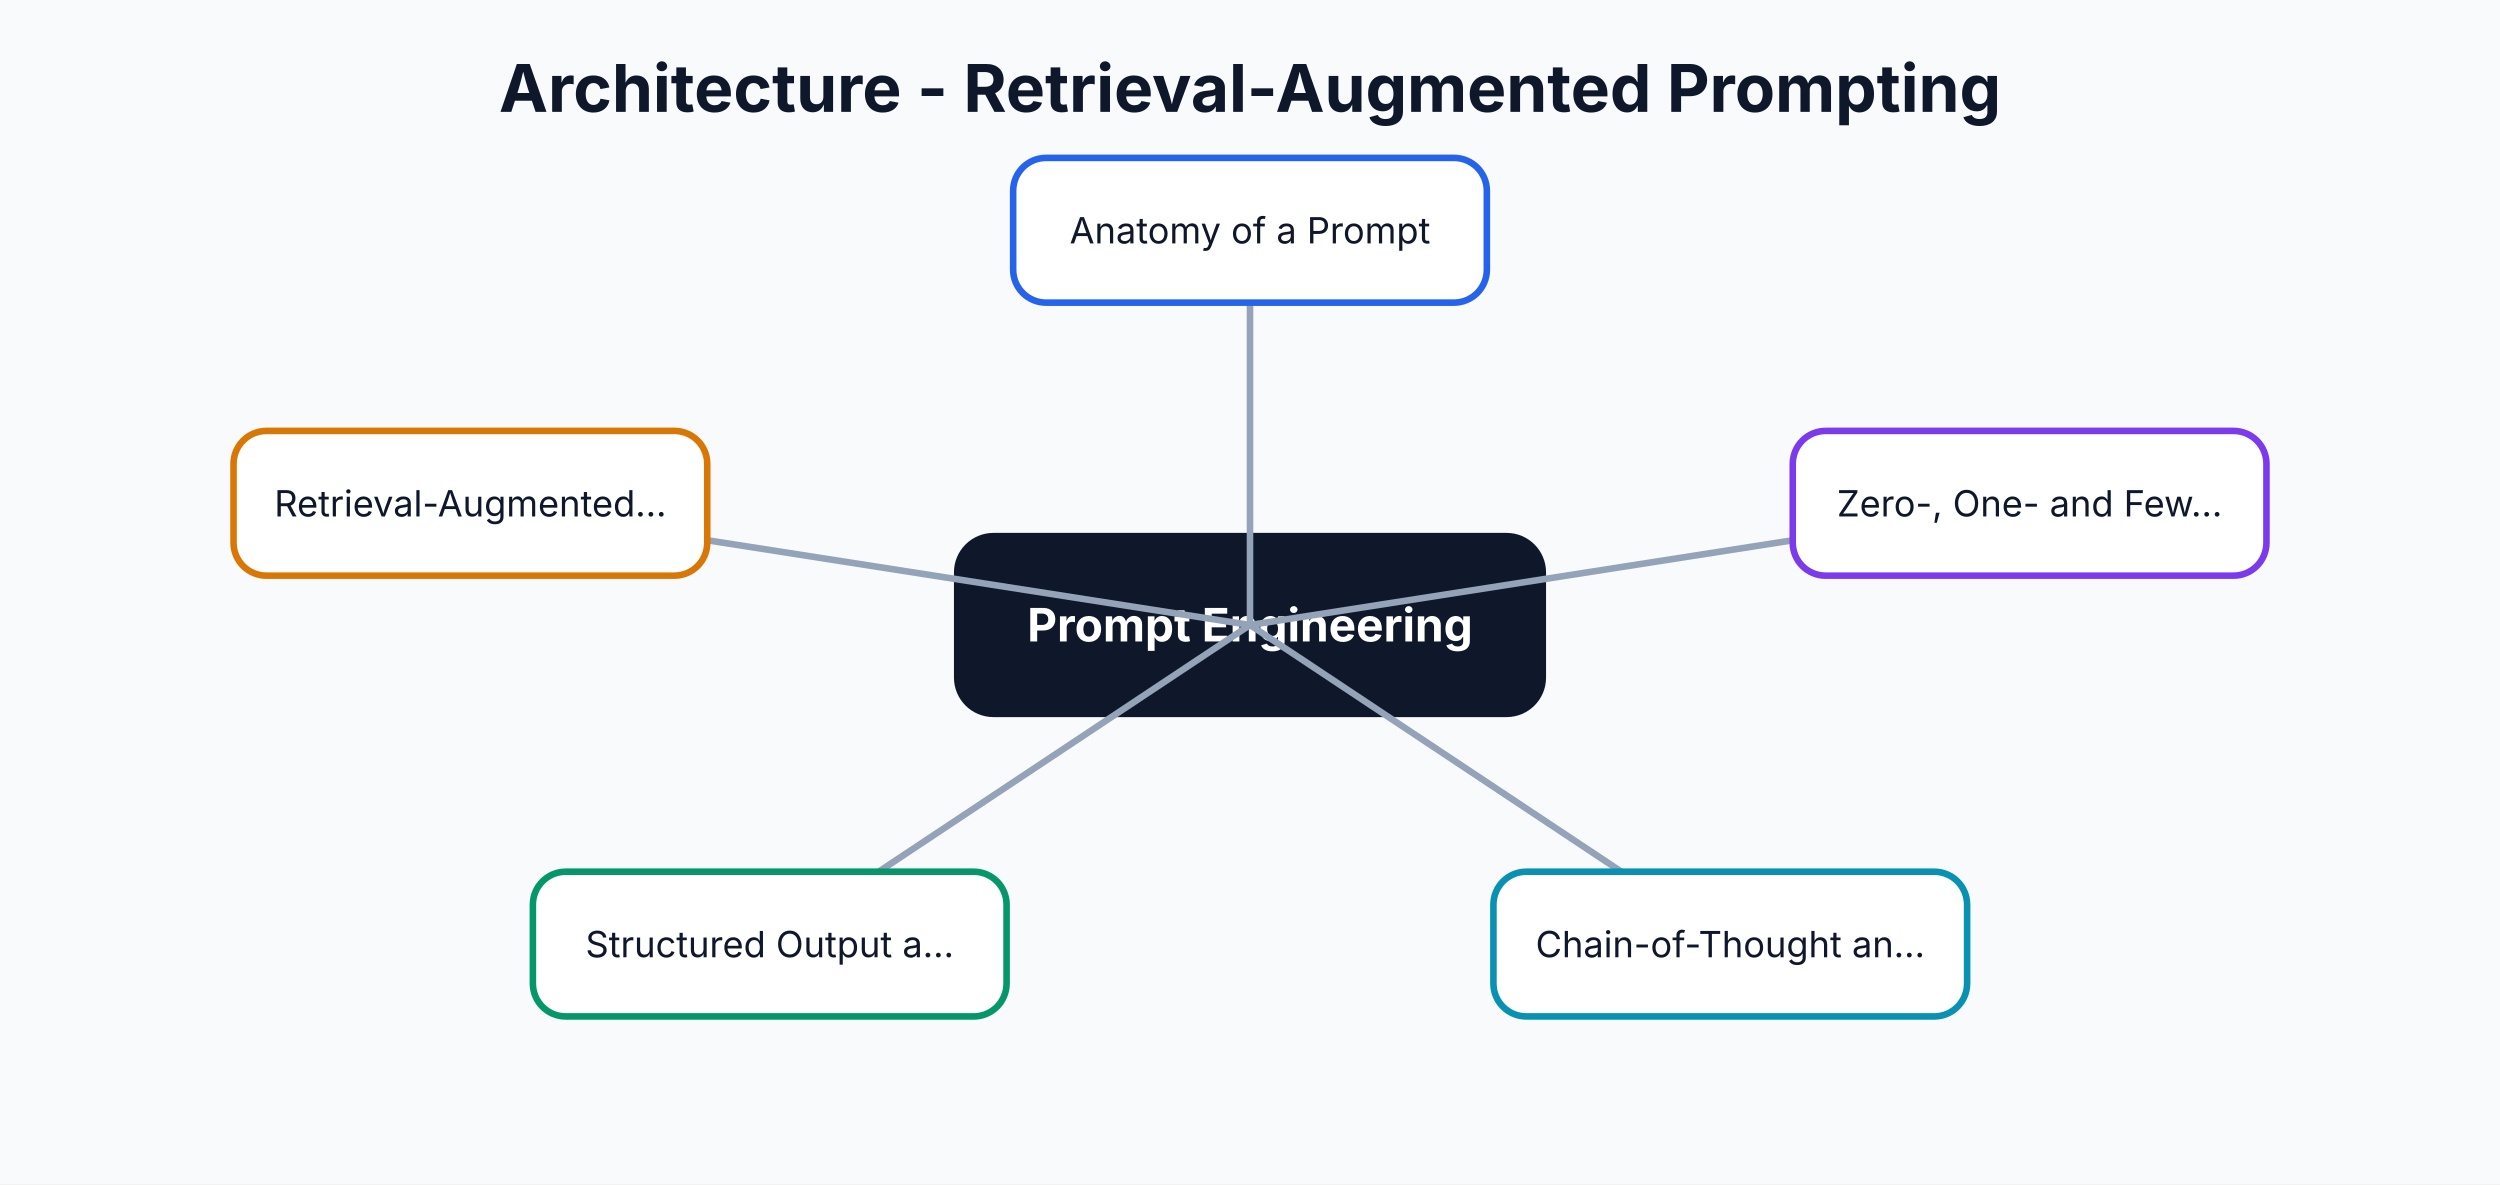
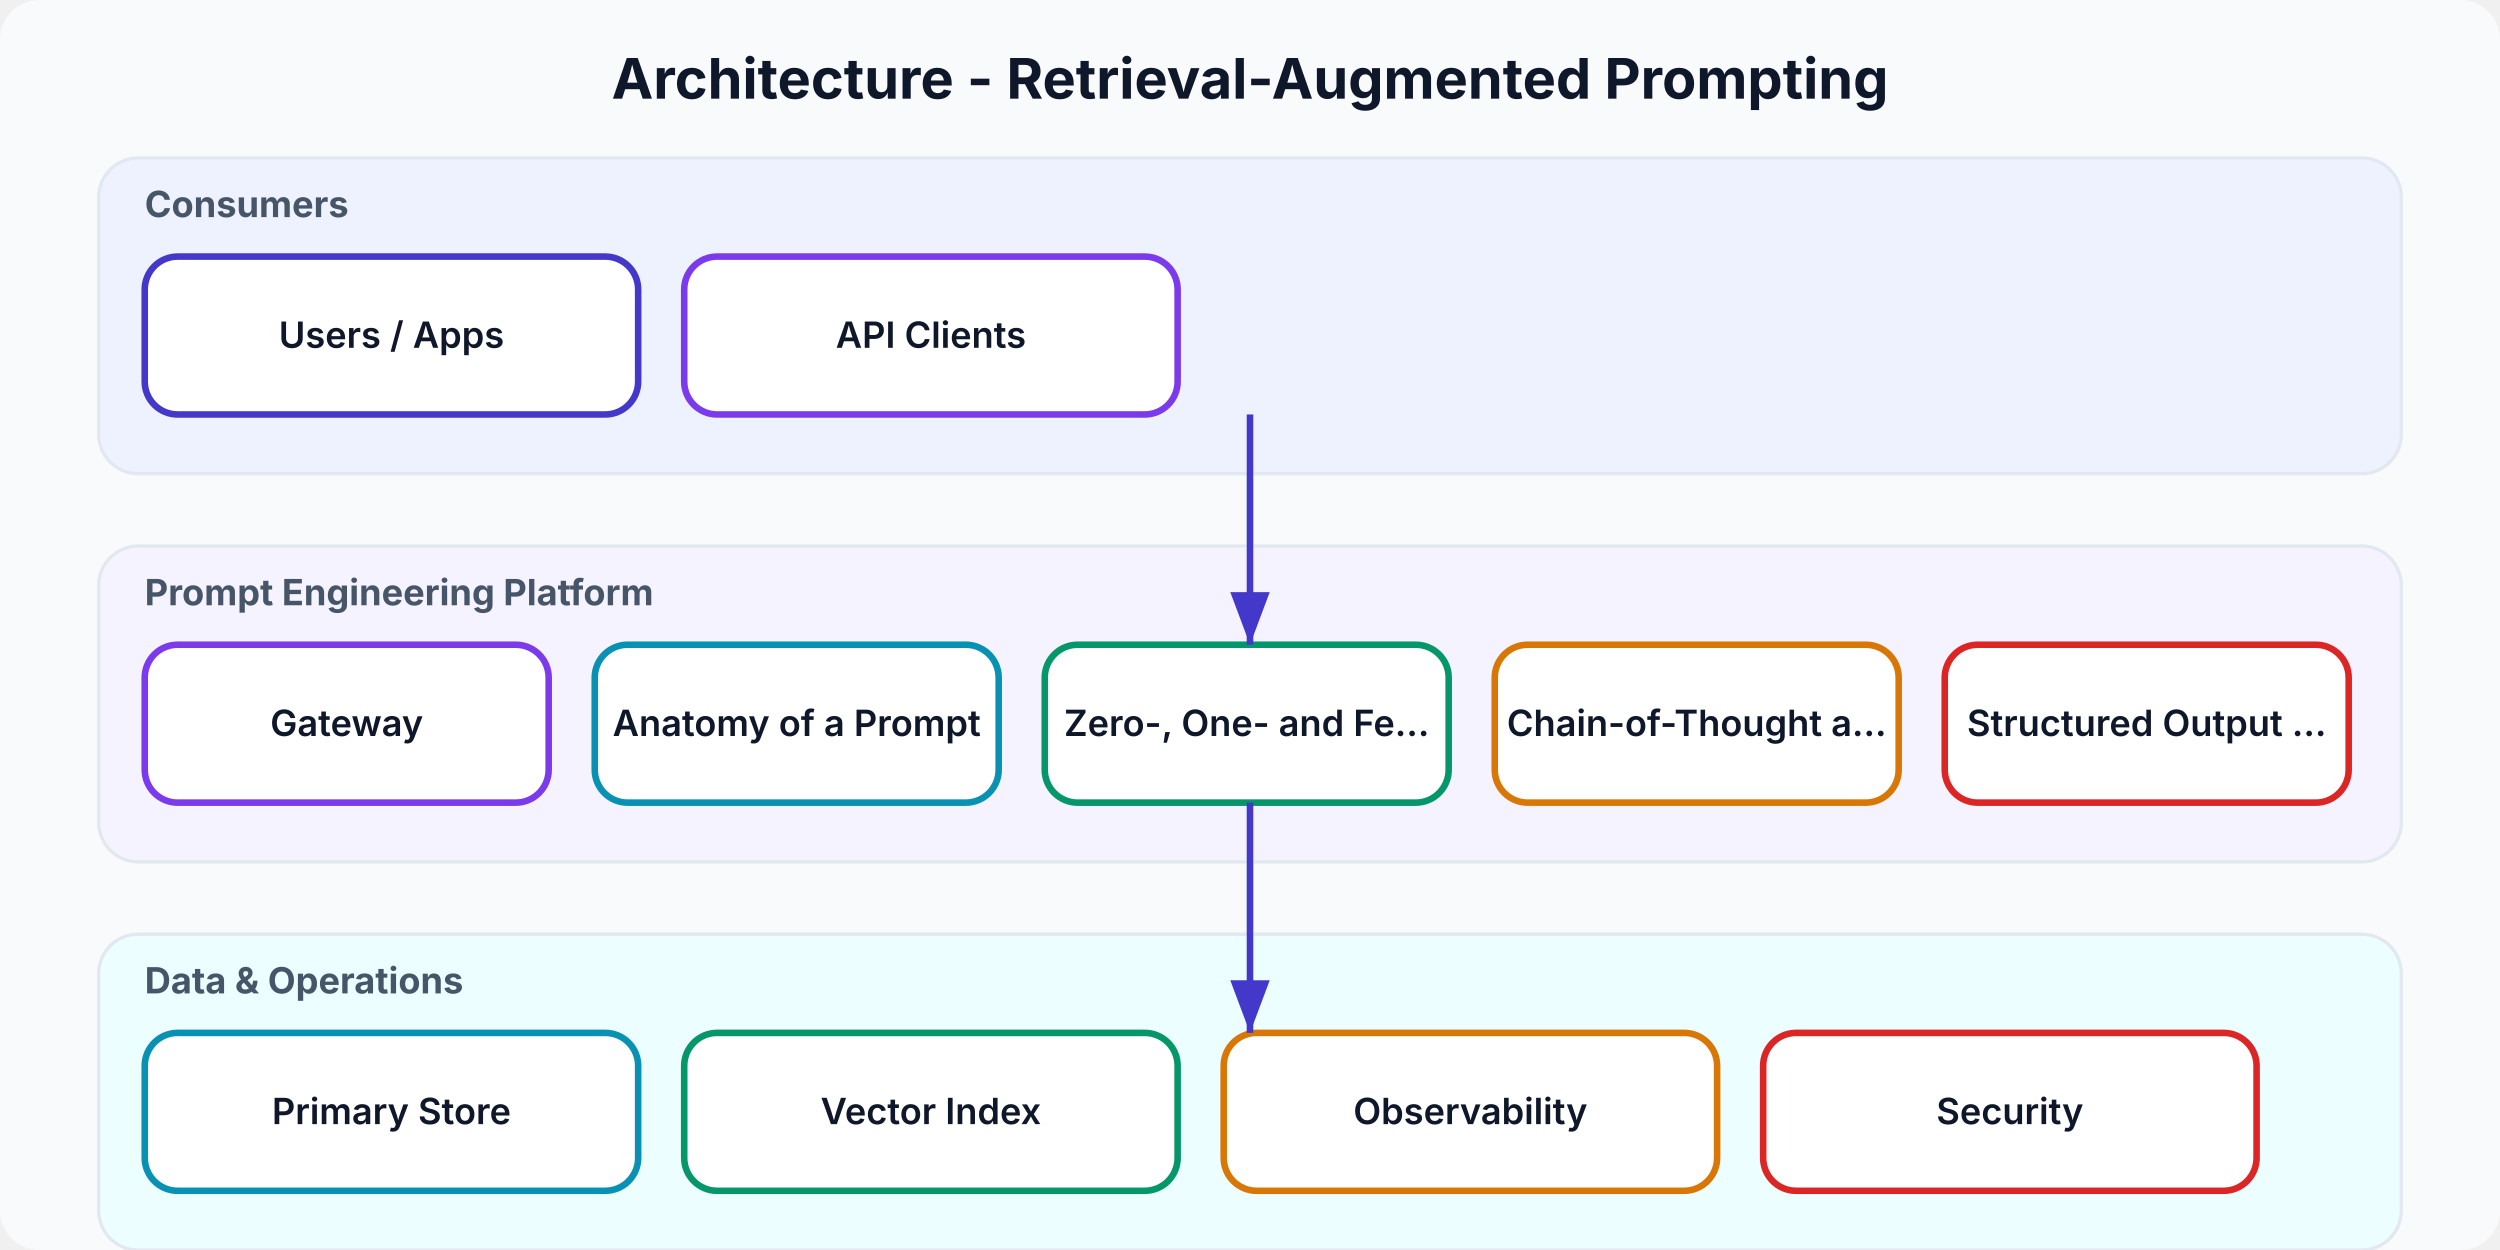
- <svg xmlns="http://www.w3.org/2000/svg" width="760" height="360" viewBox="0 0 760 360" font-family="Inter, Arial, sans-serif">
-   <rect width="760" height="360" fill="#f8fafc" />
-   <text x="380" y="34" text-anchor="middle" font-size="20" font-weight="700" fill="#0f172a">Architecture - Retrieval-Augmented Prompting</text>
-   <rect x="290" y="162" width="180" height="56" rx="12" fill="#0f172a" />
-   <text x="380" y="195" text-anchor="middle" font-size="14" font-weight="700" fill="#ffffff">Prompt Engineering</text>
-   <line x1="380" y1="190" x2="380" y2="70" stroke="#94a3b8" stroke-width="2" />
-   <rect x="308" y="48" width="144" height="44" rx="10" fill="#ffffff" stroke="#2563eb" stroke-width="2" />
-   <text x="380" y="74" text-anchor="middle" font-size="11" fill="#0f172a">Anatomy of a Prompt</text>
-   <line x1="380" y1="190" x2="617" y2="153" stroke="#94a3b8" stroke-width="2" />
-   <rect x="545" y="131" width="144" height="44" rx="10" fill="#ffffff" stroke="#7c3aed" stroke-width="2" />
-   <text x="617" y="157" text-anchor="middle" font-size="11" fill="#0f172a">Zero-, One- and Few…</text>
-   <line x1="380" y1="190" x2="526" y2="287" stroke="#94a3b8" stroke-width="2" />
-   <rect x="454" y="265" width="144" height="44" rx="10" fill="#ffffff" stroke="#0891b2" stroke-width="2" />
-   <text x="526" y="291" text-anchor="middle" font-size="11" fill="#0f172a">Chain-of-Thought an…</text>
-   <line x1="380" y1="190" x2="234" y2="287" stroke="#94a3b8" stroke-width="2" />
-   <rect x="162" y="265" width="144" height="44" rx="10" fill="#ffffff" stroke="#059669" stroke-width="2" />
-   <text x="234" y="291" text-anchor="middle" font-size="11" fill="#0f172a">Structured Output a…</text>
-   <line x1="380" y1="190" x2="143" y2="153" stroke="#94a3b8" stroke-width="2" />
-   <rect x="71" y="131" width="144" height="44" rx="10" fill="#ffffff" stroke="#d97706" stroke-width="2" />
-   <text x="143" y="157" text-anchor="middle" font-size="11" fill="#0f172a">Retrieval-Augmented…</text>
+ <svg xmlns="http://www.w3.org/2000/svg" width="760" height="380" viewBox="0 0 760 380" font-family="Inter, Segoe UI, Arial, sans-serif">
+   <defs>
+     <marker id="arrow" markerWidth="10" markerHeight="10" refX="8" refY="3" orient="auto" markerUnits="strokeWidth">
+       <path d="M0,0 L8,3 L0,6 z" fill="#94a3b8" />
+     </marker>
+     <marker id="arrowA" markerWidth="10" markerHeight="10" refX="8" refY="3" orient="auto" markerUnits="strokeWidth">
+       <path d="M0,0 L8,3 L0,6 z" fill="#4338ca" />
+     </marker>
+   </defs>
+   <rect width="760" height="380" rx="12" fill="#f8fafc" />
+   <text x="380" y="30" text-anchor="middle" font-size="17" font-weight="700" fill="#0f172a">Architecture - Retrieval-Augmented Prompting</text>
+   <rect x="30" y="48" width="700" height="96" rx="12" fill="#eef2ff" stroke="#e2e8f0" />
+   <text x="44" y="66" font-size="11" font-weight="700" fill="#475569">Consumers</text>
+   <rect x="44" y="78" width="150" height="48" rx="10" fill="#ffffff" stroke="#4338ca" stroke-width="2" />
+   <text x="119.0" y="105.74" text-anchor="middle" font-size="11" font-weight="600" fill="#0f172a">Users / Apps</text>
+   <rect x="208" y="78" width="150" height="48" rx="10" fill="#ffffff" stroke="#7c3aed" stroke-width="2" />
+   <text x="283.0" y="105.74" text-anchor="middle" font-size="11" font-weight="600" fill="#0f172a">API Clients</text>
+   <rect x="30" y="166" width="700" height="96" rx="12" fill="#f5f3ff" stroke="#e2e8f0" />
+   <text x="44" y="184" font-size="11" font-weight="700" fill="#475569">Prompt Engineering Platform</text>
+   <rect x="44.0" y="196" width="122.8" height="48" rx="10" fill="#ffffff" stroke="#7c3aed" stroke-width="2" />
+   <text x="105.4" y="223.74" text-anchor="middle" font-size="11" font-weight="600" fill="#0f172a">Gateway</text>
+   <rect x="180.8" y="196" width="122.8" height="48" rx="10" fill="#ffffff" stroke="#0891b2" stroke-width="2" />
+   <text x="242.2" y="223.74" text-anchor="middle" font-size="11" font-weight="600" fill="#0f172a">Anatomy of a Prompt</text>
+   <rect x="317.6" y="196" width="122.8" height="48" rx="10" fill="#ffffff" stroke="#059669" stroke-width="2" />
+   <text x="379.0" y="223.74" text-anchor="middle" font-size="11" font-weight="600" fill="#0f172a">Zero-, One- and Fe…</text>
+   <rect x="454.4" y="196" width="122.8" height="48" rx="10" fill="#ffffff" stroke="#d97706" stroke-width="2" />
+   <text x="515.8" y="223.74" text-anchor="middle" font-size="11" font-weight="600" fill="#0f172a">Chain-of-Thought a…</text>
+   <rect x="591.2" y="196" width="122.8" height="48" rx="10" fill="#ffffff" stroke="#dc2626" stroke-width="2" />
+   <text x="652.6" y="223.74" text-anchor="middle" font-size="11" font-weight="600" fill="#0f172a">Structured Output …</text>
+   <rect x="30" y="284" width="700" height="96" rx="12" fill="#ecfeff" stroke="#e2e8f0" />
+   <text x="44" y="302" font-size="11" font-weight="700" fill="#475569">Data &amp; Operations</text>
+   <rect x="44" y="314" width="150" height="48" rx="10" fill="#ffffff" stroke="#0891b2" stroke-width="2" />
+   <text x="119.0" y="341.74" text-anchor="middle" font-size="11" font-weight="600" fill="#0f172a">Primary Store</text>
+   <rect x="208" y="314" width="150" height="48" rx="10" fill="#ffffff" stroke="#059669" stroke-width="2" />
+   <text x="283.0" y="341.74" text-anchor="middle" font-size="11" font-weight="600" fill="#0f172a">Vector Index</text>
+   <rect x="372" y="314" width="150" height="48" rx="10" fill="#ffffff" stroke="#d97706" stroke-width="2" />
+   <text x="447.0" y="341.74" text-anchor="middle" font-size="11" font-weight="600" fill="#0f172a">Observability</text>
+   <rect x="536" y="314" width="150" height="48" rx="10" fill="#ffffff" stroke="#dc2626" stroke-width="2" />
+   <text x="611.0" y="341.74" text-anchor="middle" font-size="11" font-weight="600" fill="#0f172a">Security</text>
+   <line x1="380.0" y1="126" x2="380.0" y2="196" stroke="#4338ca" stroke-width="2" marker-end="url(#arrowA)" />
+   <line x1="380.0" y1="244" x2="380.0" y2="314" stroke="#4338ca" stroke-width="2" marker-end="url(#arrowA)" />
</svg>
